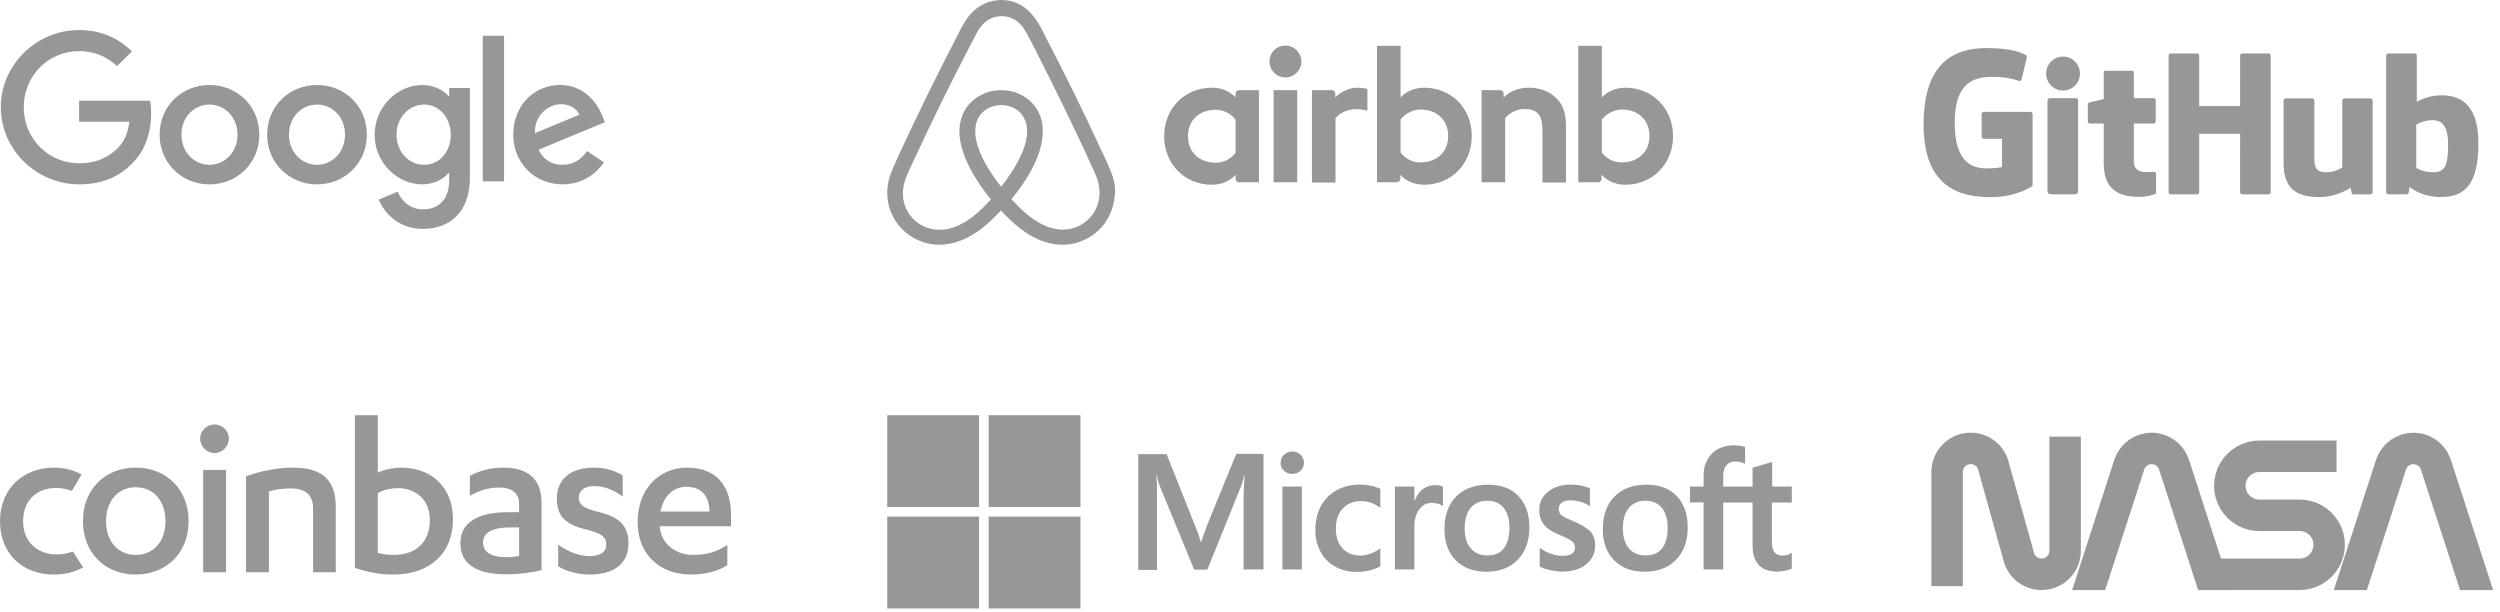
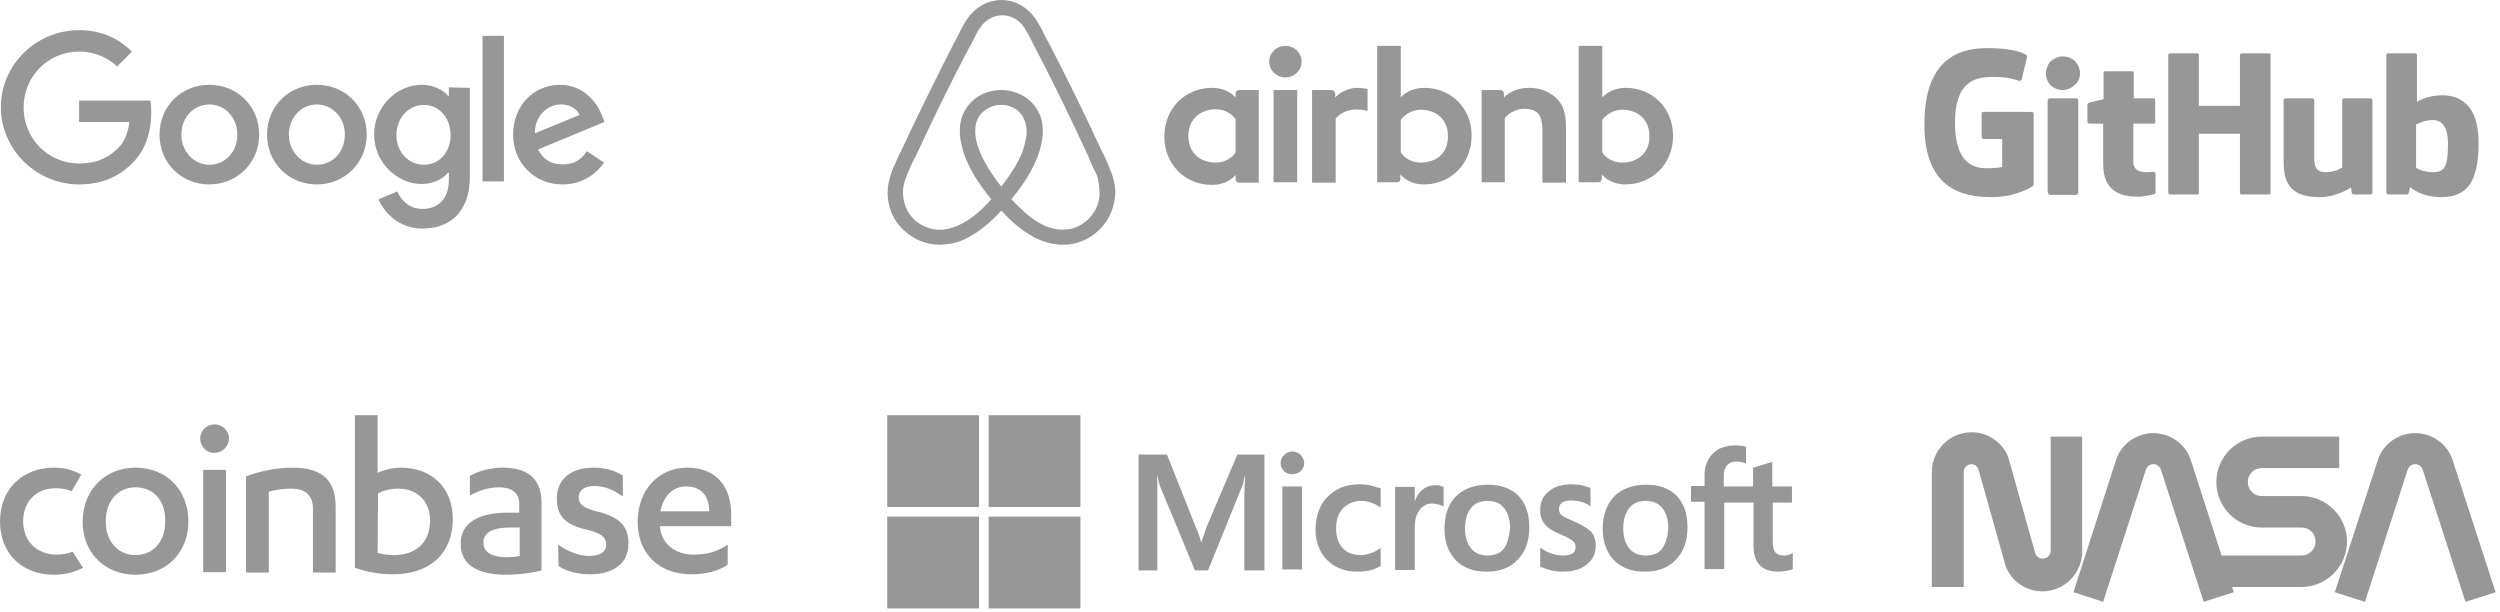
- <svg xmlns="http://www.w3.org/2000/svg" fill="none" height="140" width="572">
-   <clipPath id="a">
-     <path d="M203 0h179.789v56H203z" />
-   </clipPath>
-   <clipPath id="b">
-     <path d="M0 95h167.263v37.579H0z" />
-   </clipPath>
-   <clipPath id="c">
-     <path d="M0 6.633h139.423V53.79H0z" />
-   </clipPath>
-   <clipPath id="d">
-     <path d="M203 95h207.001v44.21H203z" />
-   </clipPath>
-   <clipPath id="e">
-     <path d="M441 99h130.5v36H441z" />
-   </clipPath>
-   <g clip-path="url(#a)">
-     <path d="M297.758 14.07c0 2.018-1.629 3.644-3.651 3.644s-3.651-1.626-3.651-3.644 1.573-3.644 3.651-3.644c2.078.057 3.651 1.682 3.651 3.644zm-15.053 7.343v.897s-1.741-2.242-5.448-2.242c-6.122 0-10.896 4.653-10.896 11.1 0 6.39 4.718 11.098 10.896 11.098 3.763 0 5.448-2.298 5.448-2.298v.953c0 .448.337.785.787.785h4.549V20.629h-4.549a.803.803 0 00-.787.784zm0 13.51c-.842 1.233-2.527 2.298-4.549 2.298-3.595 0-6.347-2.242-6.347-6.054s2.752-6.054 6.347-6.054c1.966 0 3.763 1.121 4.549 2.298zm8.706-14.294h5.392v21.077h-5.392zm80.543-.56c-3.707 0-5.448 2.241-5.448 2.241V10.482h-5.392v31.224h4.549c.45 0 .787-.393.787-.785v-.953s1.741 2.298 5.448 2.298c6.122 0 10.896-4.708 10.896-11.099s-4.774-11.099-10.84-11.099zm-.899 17.096c-2.078 0-3.707-1.065-4.549-2.298v-7.512c.842-1.12 2.64-2.298 4.549-2.298 3.595 0 6.347 2.242 6.347 6.054s-2.752 6.054-6.347 6.054zm-12.749-7.96v12.557h-5.392v-11.94c0-3.476-1.124-4.877-4.157-4.877-1.629 0-3.314.84-4.381 2.074v14.687h-5.392V20.629h4.269c.449 0 .786.392.786.784v.897c1.573-1.625 3.651-2.242 5.729-2.242 2.359 0 4.325.673 5.898 2.018 1.909 1.57 2.64 3.588 2.64 7.12zm-32.409-9.137c-3.707 0-5.448 2.242-5.448 2.242V10.482h-5.392v31.224h4.55a.802.802 0 00.786-.785v-.953s1.741 2.298 5.448 2.298c6.122 0 10.897-4.708 10.897-11.099.056-6.39-4.718-11.099-10.841-11.099zm-.898 17.097c-2.078 0-3.707-1.065-4.55-2.298v-7.512c.843-1.12 2.64-2.298 4.55-2.298 3.594 0 6.347 2.242 6.347 6.054s-2.753 6.054-6.347 6.054zm-14.604-17.097c1.629 0 2.472.28 2.472.28v4.99s-4.494-1.514-7.302 1.681v14.743h-5.392V20.629h4.55c.449 0 .786.392.786.784v.897c1.011-1.177 3.201-2.242 4.886-2.242zM254.397 39.8c-.281-.673-.561-1.402-.842-2.018-.45-1.01-.899-1.962-1.292-2.86l-.056-.055A585.172 585.172 0 00239.794 9.53l-.169-.337c-.449-.84-.898-1.738-1.348-2.634-.561-1.01-1.123-2.075-2.022-3.084C234.458 1.233 231.874 0 229.122 0c-2.808 0-5.336 1.233-7.189 3.363-.843 1.01-1.46 2.074-2.022 3.083a114.34 114.34 0 01-1.348 2.635l-.169.336c-4.324 8.409-8.537 16.93-12.412 25.338l-.057.112c-.393.897-.842 1.85-1.291 2.859-.281.616-.562 1.289-.843 2.018-.73 2.074-.955 4.036-.674 6.054a11.917 11.917 0 007.302 9.305c1.46.617 2.977.897 4.549.897.45 0 1.011-.056 1.461-.112 1.853-.224 3.763-.841 5.616-1.906 2.303-1.29 4.494-3.14 6.965-5.83 2.471 2.69 4.718 4.54 6.965 5.83 1.853 1.065 3.763 1.682 5.616 1.906.45.056 1.011.112 1.461.112 1.572 0 3.145-.28 4.549-.897 3.932-1.57 6.684-5.157 7.302-9.305.449-1.962.224-3.924-.506-5.998zm-25.331 2.915c-3.033-3.812-4.999-7.4-5.673-10.427-.281-1.289-.337-2.41-.168-3.42a5.432 5.432 0 01.898-2.353c1.068-1.514 2.865-2.467 4.943-2.467s3.932.897 4.943 2.466c.449.673.786 1.458.898 2.355.169 1.009.113 2.186-.168 3.42-.674 2.97-2.64 6.558-5.673 10.426zm22.411 2.634c-.394 2.915-2.359 5.438-5.112 6.559-1.348.56-2.808.729-4.268.56-1.404-.168-2.809-.616-4.269-1.457-2.022-1.121-4.044-2.859-6.403-5.437 3.707-4.541 5.954-8.69 6.796-12.389.393-1.738.45-3.307.281-4.765-.225-1.401-.73-2.69-1.516-3.811-1.742-2.523-4.662-3.98-7.92-3.98s-6.178 1.513-7.919 3.98c-.787 1.12-1.292 2.41-1.517 3.811a11.617 11.617 0 00.281 4.765c.842 3.7 3.145 7.904 6.796 12.445-2.303 2.578-4.381 4.316-6.403 5.437-1.46.84-2.864 1.29-4.269 1.457a8.999 8.999 0 01-4.268-.56c-2.752-1.121-4.718-3.644-5.111-6.559-.169-1.401-.057-2.802.505-4.372.169-.56.449-1.121.73-1.794.393-.897.843-1.85 1.292-2.803l.056-.112c3.876-8.352 8.032-16.872 12.357-25.169l.168-.336c.45-.841.899-1.738 1.348-2.579.45-.897.955-1.737 1.573-2.466 1.18-1.346 2.752-2.074 4.493-2.074 1.742 0 3.314.728 4.494 2.074.618.729 1.123 1.57 1.572 2.466.45.841.899 1.738 1.348 2.579l.169.336a741.281 741.281 0 0112.3 25.225v.056c.45.897.843 1.906 1.292 2.803.281.673.562 1.234.73 1.794.45 1.458.618 2.859.394 4.316z" fill="#979797" />
-   </g>
-   <g fill="#979797">
-     <path d="M464.564 25.597h-10.667a.497.497 0 00-.499.495v5.183c0 .273.223.496.499.496h4.161v6.438s-.935.317-3.518.317c-3.047 0-7.305-1.107-7.305-10.41 0-9.305 4.433-10.529 8.595-10.529 3.603 0 5.155.63 6.143.934.31.095.597-.212.597-.486l1.19-5.007a.46.46 0 00-.19-.387c-.401-.285-2.848-1.645-9.03-1.645-7.121 0-14.425 3.01-14.425 17.483s8.363 16.63 15.41 16.63c5.835 0 9.375-2.478 9.375-2.478.146-.08.162-.283.162-.376V26.092a.497.497 0 00-.498-.495M519.537 12.73a.495.495 0 00-.495-.498h-6.006a.498.498 0 00-.497.498l.001 11.534h-9.362V12.73a.496.496 0 00-.495-.498h-6.006a.498.498 0 00-.497.498v31.232a.5.5 0 00.497.5h6.006a.497.497 0 00.495-.5v-13.36h9.362l-.016 13.36a.5.5 0 00.497.5h6.021a.497.497 0 00.495-.5zM475.898 16.828a3.877 3.877 0 00-3.873-3.885 3.878 3.878 0 00-3.873 3.885 3.882 3.882 0 003.873 3.889 3.881 3.881 0 003.873-3.888zM475.468 37.373V22.957a.498.498 0 00-.497-.498h-5.987c-.275 0-.52.282-.52.556v20.654c0 .607.38.788.873.788h5.394c.592 0 .737-.29.737-.798v-6.286M542.364 22.506h-5.961a.498.498 0 00-.495.5v15.313s-1.515 1.101-3.664 1.101-2.719-.969-2.719-3.06V23.006c0-.276-.222-.5-.496-.5h-6.049a.498.498 0 00-.496.5V37.37c0 6.211 3.483 7.73 8.275 7.73 3.932 0 7.101-2.157 7.101-2.157s.151 1.137.219 1.272c.069.134.247.27.439.27l3.848-.017a.5.5 0 00.497-.498l-.002-20.965c0-.276-.223-.5-.497-.5M556.303 39.401c-2.068-.062-3.47-.994-3.47-.994v-9.89s1.384-.843 3.081-.994c2.146-.19 4.214.453 4.214 5.541 0 5.365-.933 6.424-3.825 6.337zm2.351-17.596c-3.386 0-5.688 1.5-5.688 1.5V12.73a.497.497 0 00-.496-.498h-6.023a.497.497 0 00-.496.498v31.232c0 .275.222.5.497.5h4.179c.188 0 .331-.097.436-.266.104-.168.254-1.44.254-1.44s2.463 2.32 7.125 2.32c5.474 0 8.613-2.76 8.613-12.386 0-9.627-5.014-10.885-8.401-10.885M492.731 22.457h-4.506l-.007-5.915c0-.224-.116-.336-.376-.336h-6.14c-.238 0-.367.104-.367.332v6.113s-3.076.738-3.284.797a.496.496 0 00-.36.476v3.841c0 .276.222.5.496.5h3.148v9.24c0 6.862 4.845 7.536 8.114 7.536 1.494 0 3.281-.476 3.576-.585.178-.065.282-.248.282-.447l.005-4.226c0-.275-.235-.498-.498-.498s-.934.106-1.626.106c-2.213 0-2.963-1.022-2.963-2.346v-8.78h4.506a.498.498 0 00.497-.5v-4.81a.497.497 0 00-.497-.498" />
-   </g>
-   <g clip-path="url(#b)">
-     <path d="M13.017 126.859a9.92 9.92 0 003.65-.682c.01.022 2.333 3.627 2.366 3.652-2.103 1.128-4.301 1.625-6.704 1.625-7.144 0-12.329-4.7-12.329-12.203 0-7.558 5.45-12.258 12.329-12.258 2.449 0 4.38.531 6.324 1.569-.215.356-2.217 3.749-2.224 3.763a9.674 9.674 0 00-3.625-.682c-4.233 0-7.513 2.695-7.513 7.608 0 4.649 3.174 7.608 7.726 7.608zm18.017-19.866c7.038 0 12.117 4.968 12.117 12.258 0 7.237-5.08 12.203-12.117 12.203-6.983 0-12.062-4.964-12.062-12.203 0-7.29 5.079-12.258 12.062-12.258zm0 4.492c-3.914 0-6.772 3.012-6.772 7.766 0 4.703 2.857 7.713 6.774 7.713 4.021 0 6.825-3.01 6.825-7.713 0-4.754-2.804-7.766-6.827-7.766zm15.451 19.442v-23.406h5.237v23.406zm-.688-30.592c0-1.796 1.536-3.22 3.28-3.22 1.747 0 3.28 1.424 3.28 3.221 0 1.85-1.533 3.329-3.28 3.329-1.744 0-3.28-1.479-3.28-3.329zm10.495 8.667c3.28-1.268 7.304-2.009 10.741-2.009 5.98 0 9.79 2.272 9.79 8.876v15.058h-5.186v-14.582c0-3.381-2.115-4.597-5.027-4.597-1.853 0-3.702.264-5.08.687v18.492h-5.238zM81.21 95h5.237v13.157c1.11-.582 3.28-1.164 5.342-1.164 6.775 0 11.852 4.332 11.852 11.835 0 7.555-5.024 12.626-13.701 12.626a26.056 26.056 0 01-8.73-1.531zm5.237 31.49c1.005.316 2.328.473 3.65.473 4.815 0 8.255-2.64 8.255-8.031 0-4.543-3.227-7.237-7.195-7.237-2.063 0-3.652.529-4.712 1.11v13.685zm32.326-11.256c0-2.536-1.905-3.696-4.498-3.696-2.698 0-4.814.791-6.771 1.901v-4.545c2.063-1.16 4.707-1.901 7.619-1.901 5.13 0 8.781 2.113 8.781 7.977v15.481c-2.222.58-5.394.952-8.04.952-6.085 0-10.53-1.85-10.53-7.133 0-4.755 4.072-7.079 10.845-7.079h2.593v-1.957zm0 5.442h-2.222c-3.652 0-6.034 1.058-6.034 3.435 0 2.43 2.225 3.381 5.399 3.381.794 0 1.905-.106 2.857-.265zm8.94 3.911c2.171 1.637 4.762 2.64 7.143 2.64 2.329 0 3.863-.792 3.863-2.64 0-1.904-1.375-2.59-4.39-3.382-4.869-1.109-6.933-3.063-6.933-7.132 0-4.755 3.599-7.08 8.36-7.08 2.645 0 4.761.582 6.718 1.796v4.808c-2.063-1.478-4.072-2.377-6.559-2.377-2.275 0-3.492 1.109-3.492 2.642 0 1.531 1.004 2.324 3.704 3.062 5.345 1.163 7.672 3.173 7.672 7.399 0 4.913-3.757 7.131-8.836 7.131-2.752 0-5.503-.737-7.248-1.901v-4.966zm23.256-4.174v.106c.317 4.173 3.914 6.444 7.564 6.444 3.228 0 5.557-.739 7.884-2.271v4.598c-2.116 1.478-5.238 2.164-8.252 2.164-7.302 0-12.276-4.648-12.276-12.044 0-7.449 4.866-12.415 11.323-12.415 6.824 0 10.052 4.384 10.052 10.775v2.645h-16.295zm11.373-3.382c-.104-3.647-1.902-5.652-5.289-5.652-3.017 0-5.238 2.114-5.926 5.653h11.217z" fill="#979797" />
-   </g>
-   <g clip-path="url(#c)" fill="#979797">
-     <path d="M59.332 30.817c0 6.545-5.12 11.369-11.405 11.369s-11.405-4.824-11.405-11.37c0-6.591 5.12-11.369 11.405-11.369s11.405 4.778 11.405 11.37zm-4.993 0c0-4.091-2.968-6.89-6.412-6.89-3.445 0-6.413 2.799-6.413 6.89 0 4.049 2.968 6.889 6.413 6.889 3.444 0 6.412-2.845 6.412-6.89zM83.936 30.817c0 6.545-5.12 11.369-11.405 11.369s-11.405-4.824-11.405-11.37c0-6.586 5.12-11.369 11.405-11.369s11.405 4.778 11.405 11.37zm-4.993 0c0-4.091-2.968-6.89-6.412-6.89-3.445 0-6.413 2.799-6.413 6.89 0 4.049 2.968 6.889 6.413 6.889 3.444 0 6.412-2.845 6.412-6.89zM107.515 20.134v20.411c0 8.396-4.952 11.826-10.806 11.826-5.51 0-8.826-3.686-10.077-6.7l4.347-1.81c.774 1.851 2.67 4.035 5.725 4.035 3.747 0 6.069-2.312 6.069-6.664v-1.635h-.174c-1.117 1.379-3.27 2.583-5.987 2.583-5.684 0-10.892-4.951-10.892-11.322 0-6.418 5.208-11.41 10.892-11.41 2.712 0 4.865 1.204 5.987 2.542h.174v-1.85h4.742zm-4.388 10.723c0-4.003-2.67-6.93-6.069-6.93-3.445 0-6.33 2.927-6.33 6.93 0 3.963 2.886 6.849 6.33 6.849 3.399 0 6.069-2.886 6.069-6.848zM115.332 8.17v33.318h-4.87V8.17zM134.308 34.558l3.875 2.584c-1.251 1.85-4.265 5.038-9.473 5.038-6.458 0-11.282-4.992-11.282-11.369 0-6.76 4.865-11.37 10.724-11.37 5.899 0 8.785 4.696 9.728 7.234l.518 1.291-15.198 6.295c1.164 2.28 2.973 3.444 5.51 3.444 2.543 0 4.306-1.25 5.598-3.147zm-11.928-4.09l10.159-4.219c-.558-1.42-2.24-2.41-4.218-2.41-2.538 0-6.069 2.24-5.941 6.629zM18.09 27.859v-4.824h16.253c.16.841.241 1.835.241 2.912 0 3.619-.99 8.094-4.177 11.282-3.102 3.23-7.064 4.951-12.313 4.951-9.729 0-17.91-7.924-17.91-17.653S8.366 6.874 18.095 6.874c5.382 0 9.216 2.111 12.097 4.864l-3.403 3.404c-2.066-1.938-4.865-3.445-8.699-3.445-7.104 0-12.66 5.726-12.66 12.83s5.556 12.83 12.66 12.83c4.608 0 7.233-1.85 8.914-3.532 1.363-1.363 2.26-3.311 2.614-5.971z" />
-   </g>
-   <g clip-path="url(#d)" fill="#979797">
-     <path d="M276.067 120.464l-1.234 3.496h-.102a24.862 24.862 0 00-1.2-3.427l-6.614-16.622h-6.478v26.492h4.284v-16.348c0-1.028 0-2.193-.034-3.633-.034-.719-.103-1.268-.137-1.679h.103c.205 1.028.445 1.782.617 2.262l7.951 19.329h3.016l7.882-19.5c.171-.446.343-1.337.514-2.091h.103a252.336 252.336 0 00-.206 4.764V130.3h4.558v-26.458h-6.237zm17.342-9.15h4.455V130.3h-4.455zm2.262-8.02c-.754 0-1.371.274-1.885.754s-.789 1.097-.789 1.851c0 .719.275 1.336.789 1.816s1.131.72 1.885.72 1.405-.274 1.885-.72c.514-.48.788-1.097.788-1.816 0-.72-.274-1.337-.788-1.851-.446-.48-1.097-.754-1.885-.754zm17.992 7.848a12.447 12.447 0 00-2.502-.274c-2.022 0-3.872.446-5.414 1.337-1.543.891-2.776 2.124-3.565 3.667-.822 1.576-1.234 3.393-1.234 5.483 0 1.817.412 3.427 1.2 4.901.788 1.439 1.885 2.605 3.359 3.393 1.405.788 3.05 1.199 4.9 1.199 2.125 0 3.942-.445 5.381-1.268l.034-.034v-4.113l-.171.138c-.651.479-1.405.891-2.159 1.131-.788.274-1.508.411-2.125.411-1.782 0-3.187-.514-4.181-1.645-1.028-1.097-1.542-2.605-1.542-4.49 0-1.953.514-3.496 1.576-4.627 1.063-1.131 2.468-1.713 4.181-1.713 1.44 0 2.913.48 4.25 1.439l.171.137v-4.352l-.034-.034c-.582-.24-1.234-.514-2.125-.686zm14.703-.137a4.704 4.704 0 00-3.016 1.062c-.754.617-1.268 1.508-1.714 2.571h-.034v-3.324h-4.455V130.3h4.455v-9.699c0-1.645.343-3.016 1.097-4.01.754-1.028 1.713-1.542 2.879-1.542.411 0 .822.103 1.336.171.48.138.823.275 1.063.446l.171.137v-4.455l-.103-.034c-.308-.206-.925-.309-1.679-.309zm12.132-.103c-3.119 0-5.621.926-7.368 2.742-1.783 1.816-2.639 4.318-2.639 7.471 0 2.948.891 5.347 2.604 7.094 1.714 1.714 4.044 2.605 6.958 2.605 3.05 0 5.483-.925 7.231-2.776 1.782-1.851 2.639-4.318 2.639-7.368 0-3.016-.823-5.415-2.502-7.163-1.611-1.748-3.976-2.605-6.923-2.605zm3.564 14.6c-.822 1.062-2.125 1.577-3.735 1.577-1.611 0-2.913-.515-3.839-1.646-.925-1.062-1.371-2.604-1.371-4.558 0-2.022.48-3.564 1.371-4.661.926-1.096 2.194-1.645 3.804-1.645 1.577 0 2.811.514 3.702 1.577.891 1.062 1.371 2.604 1.371 4.627-.069 2.056-.446 3.667-1.303 4.729zm15.8-6.306c-1.406-.583-2.297-1.028-2.708-1.405-.343-.343-.514-.823-.514-1.44 0-.514.206-1.028.72-1.37.514-.343 1.096-.514 1.953-.514.754 0 1.542.137 2.296.342.754.206 1.44.514 1.988.926l.172.137v-4.181l-.103-.035c-.514-.205-1.2-.411-2.022-.582a13.764 13.764 0 00-2.194-.206c-2.125 0-3.872.514-5.243 1.645-1.371 1.062-2.022 2.502-2.022 4.181 0 .891.137 1.679.445 2.331a5.2 5.2 0 001.371 1.782c.617.48 1.508 1.028 2.742 1.542 1.028.446 1.816.788 2.296 1.062.48.275.788.583 1.028.823.172.274.274.617.274 1.062 0 1.268-.959 1.885-2.913 1.885-.754 0-1.542-.137-2.467-.445a9.549 9.549 0 01-2.502-1.268l-.171-.137v4.352l.102.034c.651.309 1.44.515 2.399.754.96.172 1.817.309 2.571.309 2.296 0 4.181-.514 5.517-1.645 1.371-1.097 2.091-2.502 2.091-4.318 0-1.268-.343-2.399-1.097-3.256-.994-.823-2.227-1.68-4.009-2.365zm16.861-8.294c-3.118 0-5.62.926-7.368 2.742s-2.639 4.318-2.639 7.471c0 2.948.891 5.347 2.605 7.094 1.713 1.714 4.044 2.605 6.957 2.605 3.05 0 5.483-.925 7.231-2.776 1.782-1.851 2.639-4.318 2.639-7.368 0-3.016-.823-5.415-2.502-7.163-1.611-1.748-3.975-2.605-6.923-2.605zm3.53 14.6c-.822 1.062-2.125 1.577-3.735 1.577-1.645 0-2.913-.515-3.839-1.646-.925-1.062-1.371-2.604-1.371-4.558 0-2.022.48-3.564 1.371-4.661.926-1.096 2.194-1.645 3.804-1.645 1.543 0 2.811.514 3.702 1.577.891 1.062 1.371 2.604 1.371 4.627 0 2.056-.446 3.667-1.303 4.729zm29.714-10.521v-3.667h-4.49v-5.621l-.137.034-4.25 1.268-.102.035v4.284h-6.718v-2.4c0-1.096.275-1.953.754-2.501.48-.549 1.2-.823 2.091-.823.617 0 1.268.137 1.988.446l.171.102v-3.872l-.103-.034c-.617-.206-1.439-.343-2.502-.343a8.03 8.03 0 00-3.564.822 5.943 5.943 0 00-2.433 2.434c-.583 1.028-.891 2.193-.891 3.53v2.639h-3.119v3.632h3.119V130.3h4.489v-15.319h6.718v9.767c0 4.01 1.885 6.032 5.654 6.032.617 0 1.268-.103 1.885-.206.652-.137 1.131-.308 1.406-.445l.034-.035v-3.667l-.172.137a2.885 2.885 0 01-.925.412 3.13 3.13 0 01-.891.137c-.891 0-1.508-.206-1.953-.72-.412-.48-.617-1.268-.617-2.433v-8.979zM203 95h21.009v21.009H203zM226.202 95h21.009v21.009h-21.009zM203 118.202h21.009v21.008H203zM226.202 118.202h21.009v21.008h-21.009z" />
-   </g>
-   <g clip-path="url(#e)" stroke="#979797" stroke-width="7.2">
-     <path d="M445.5 134.1V108a5.395 5.395 0 0110.48-1.811l6.04 21.622A5.395 5.395 0 00472.5 126V99.9M477.45 136.35l9.77-30.161c.743-2.091 2.737-3.589 5.08-3.589s4.337 1.498 5.08 3.589l9.77 30.161" />
-     <path d="M534.6 104.4h-17.555a6.753 6.753 0 10.005 13.504h9a6.749 6.749 0 110 13.496l-18.45-.007" stroke-miterlimit="0" />
-     <path d="M537.323 136.35l9.787-30.161a5.402 5.402 0 0110.177 0l9.788 30.161" />
-   </g>
+ <svg xmlns="http://www.w3.org/2000/svg" viewBox="0 0 572 140">
+   <path d="M297.8 14.1c0 2-1.6 3.6-3.7 3.6s-3.7-1.6-3.7-3.6 1.6-3.6 3.7-3.6 3.7 1.6 3.7 3.6zm-15.1 7.3v.9s-1.7-2.2-5.4-2.2c-6.1 0-10.9 4.7-10.9 11.1s4.7 11.1 10.9 11.1c3.8 0 5.4-2.3 5.4-2.3v1c0 .4.3.8.8.8h4.5V20.6h-4.5c-.2 0-.4.1-.6.2-.1.2-.2.4-.2.6zm0 13.5c-.8 1.2-2.5 2.3-4.5 2.3-3.6 0-6.3-2.2-6.3-6.1s2.8-6.1 6.3-6.1c2 0 3.8 1.1 4.5 2.3zm8.7-14.3h5.4v21.1h-5.4zm80.6-.5c-3.7 0-5.4 2.2-5.4 2.2V10.5h-5.4v31.2h4.5c.5 0 .8-.4.8-.8v-1s1.7 2.3 5.4 2.3c6.1 0 10.9-4.7 10.9-11.1s-4.8-11-10.8-11zm-.9 17.1c-2.1 0-3.7-1.1-4.5-2.3v-7.5c.8-1.1 2.6-2.3 4.5-2.3 3.6 0 6.3 2.2 6.3 6.1s-2.8 6-6.3 6zm-12.8-8v12.6h-5.4v-12c0-3.5-1.1-4.9-4.2-4.9-1.6 0-3.3.8-4.4 2.1v14.7H339V20.6h4.3c.4 0 .8.4.8.8v.9c1.6-1.6 3.7-2.2 5.7-2.2 2.4 0 4.3.7 5.9 2 1.9 1.6 2.6 3.6 2.6 7.1zm-32.4-9.1c-3.7 0-5.4 2.2-5.4 2.2V10.5h-5.4v31.2h4.5c.2 0 .4-.1.6-.2.1-.1.2-.3.2-.6v-1s1.7 2.3 5.4 2.3c6.1 0 10.9-4.7 10.9-11.1.1-6.3-4.7-11-10.8-11zm-.9 17.1c-2.1 0-3.7-1.1-4.5-2.3v-7.5c.8-1.1 2.6-2.3 4.5-2.3 3.6 0 6.3 2.2 6.3 6.1s-2.7 6-6.3 6zm-14.6-17.1c1.6 0 2.5.3 2.5.3v5s-4.5-1.5-7.3 1.7v14.7h-5.4V20.6h4.5c.4 0 .8.4.8.8v.9c1-1.2 3.2-2.2 4.9-2.2zm-56 19.7c-.3-.7-.6-1.4-.8-2-.4-1-.9-2-1.3-2.9l-.1-.1c-3.9-8.5-8.1-17-12.4-25.3l-.2-.3c-.4-.8-.9-1.7-1.3-2.6-.6-1-1.1-2.1-2-3.1-1.8-2.2-4.4-3.5-7.1-3.5-2.8 0-5.3 1.2-7.2 3.4-.8 1-1.5 2.1-2 3.1-.4.9-.9 1.8-1.3 2.6l-.2.3c-4.3 8.4-8.5 16.9-12.4 25.3l-.1.1c-.4.9-.8 1.8-1.3 2.9-.3.6-.6 1.3-.8 2-.7 2.1-1 4-.7 6.1s1.1 4 2.4 5.6 3 2.9 4.9 3.7c1.5.6 3 .9 4.5.9.4 0 1-.1 1.5-.1 1.9-.2 3.8-.8 5.6-1.9 2.3-1.3 4.5-3.1 7-5.8 2.5 2.7 4.7 4.5 7 5.8 1.9 1.1 3.8 1.7 5.6 1.9.4.1 1 .1 1.5.1 1.6 0 3.1-.3 4.5-.9 3.9-1.6 6.7-5.2 7.3-9.3.4-2 .1-3.9-.6-6zm-25.3 2.9c-3-3.8-5-7.4-5.7-10.4-.3-1.3-.3-2.4-.2-3.4.1-.8.4-1.6.9-2.4C225.2 25 227 24 229 24c2.1 0 3.9.9 4.9 2.5.4.7.8 1.5.9 2.4.2 1 .1 2.2-.2 3.4-.5 3-2.5 6.5-5.5 10.4zm22.4 2.6c-.4 2.9-2.4 5.4-5.1 6.6-1.3.6-2.8.7-4.3.6-1.4-.2-2.8-.6-4.3-1.5-2-1.1-4-2.9-6.4-5.4 3.7-4.5 6-8.7 6.8-12.4.4-1.7.5-3.3.3-4.8-.2-1.4-.7-2.7-1.5-3.8-1.7-2.5-4.7-4-7.9-4-3.3 0-6.2 1.5-7.9 4-.8 1.1-1.3 2.4-1.5 3.8-.2 1.6-.1 3.2.3 4.8.8 3.7 3.1 7.9 6.8 12.4-2.3 2.6-4.4 4.3-6.4 5.4-1.5.8-2.9 1.3-4.3 1.5s-2.9 0-4.3-.6c-2.8-1.1-4.7-3.6-5.1-6.6-.2-1.4-.1-2.8.5-4.4.2-.6.4-1.1.7-1.8.4-.9.8-1.8 1.3-2.8l.1-.1c3.9-8.4 8-16.9 12.4-25.2l.2-.3c.4-.8.9-1.7 1.3-2.6s1-1.7 1.6-2.5c1.2-1.3 2.8-2.1 4.5-2.1s3.3.7 4.5 2.1c.6.7 1.1 1.6 1.6 2.5.4.8.9 1.7 1.3 2.6l.2.3c4.3 8.3 8.4 16.7 12.3 25.2v.1c.4.9.8 1.9 1.3 2.8.3.7.6 1.2.7 1.8.3 1.6.5 3 .3 4.4zm213.1-19.7H453.7c-.1 0-.1.1-.2.1 0 0-.1.1-.1.2v5.4c0 .3.2.5.5.5h4.2v6.4s-.9.3-3.5.3c-3 0-7.3-1.1-7.3-10.4s4.4-10.5 8.6-10.5c3.6 0 5.2.6 6.1.9.3.1.6-.2.6-.5l1.2-5v-.2c0-.1-.1-.1-.1-.2-.4-.3-2.8-1.6-9-1.6-7.1 0-14.4 3-14.4 17.5s8.4 16.6 15.4 16.6c5.8 0 9.4-2.5 9.4-2.5.1-.1.2-.3.2-.4V26.1c0-.1-.1-.3-.1-.4-.4-.1-.5-.1-.6-.1zm54.9-12.9v-.2c0-.1-.1-.1-.1-.2 0 0-.1-.1-.2-.1H513c-.1 0-.3.1-.4.1-.1.1-.1.2-.1.4v11.5h-9.4V12.7v-.2c0-.1-.1-.1-.1-.2 0 0-.1-.1-.2-.1h-6.2c-.1 0-.3.1-.4.1-.1.1-.1.2-.1.4V44c0 .1.1.3.1.4.1.1.2.1.4.1h6.2c.1 0 .1-.1.2-.1 0 0 .1-.1.1-.2V30.6h9.4V44c0 .1.1.3.1.4s.2.1.4.1h6.2c.1 0 .1-.1.2-.1 0 0 .1-.1.1-.2V44zm-43.6 4.1c0-.5-.1-1-.3-1.5s-.5-.9-.8-1.3c-.4-.4-.8-.6-1.3-.8s-1-.3-1.5-.3-1 .1-1.5.3-.9.5-1.3.8c-.4.4-.6.8-.8 1.3s-.3 1-.3 1.5c0 1 .4 2 1.1 2.7s1.7 1.1 2.7 1.1 2-.4 2.7-1.1c.9-.7 1.3-1.6 1.3-2.7zm-.4 20.6V23c0-.1-.1-.3-.1-.4-.1-.1-.2-.1-.4-.1h-6c-.3 0-.5.3-.5.6v20.7c0 .6.4.8.9.8h5.4c.6 0 .7-.3.7-.8zm66.9-14.9h-6c-.1 0-.3.1-.4.1-.1.1-.1.2-.1.4v15.3s-1.5 1.1-3.7 1.1c-2.1 0-2.7-1-2.7-3.1V23c0-.3-.2-.5-.5-.5h-6.2c-.1 0-.1.1-.2.1 0 0-.1.1-.1.2v14.6c0 6.2 3.5 7.7 8.3 7.7 3.9 0 7.1-2.2 7.1-2.2s.2 1.1.2 1.3c.1.1.2.3.4.3h3.8c.1 0 .3-.1.4-.1.1-.1.1-.2.1-.4V23c.1-.3-.2-.5-.4-.5zm13.9 16.9c-2.1-.1-3.5-1-3.5-1v-9.9s1.4-.8 3.1-1c2.1-.2 4.2.5 4.2 5.5 0 5.4-.9 6.5-3.8 6.4zm2.4-17.6c-3.4 0-5.7 1.5-5.7 1.5V12.7v-.2c0-.1-.1-.1-.1-.2 0 0-.1-.1-.2-.1h-6.4c-.1 0-.1.1-.2.1 0 0-.1.1-.1.2V44c0 .3.2.5.5.5h4.2c.2 0 .3-.1.4-.3s.3-1.4.3-1.4 2.5 2.3 7.1 2.3c5.5 0 8.6-2.8 8.6-12.4s-5.1-10.9-8.4-10.9zm-66 .7h-4.5v-5.9c0-.2-.1-.3-.4-.3h-6.1c-.2 0-.4.1-.4.3v6.1s-3.1.7-3.3.8c-.1 0-.2.1-.3.2s-.1.2-.1.3v3.8c0 .3.2.5.5.5h3.1v9.2c0 6.9 4.8 7.5 8.1 7.5 1.5 0 3.3-.5 3.6-.6.2-.1.3-.2.3-.4v-4.2c0-.3-.2-.5-.5-.5s-.9.1-1.6.1c-2.2 0-3-1-3-2.3v-8.8h4.7c.1 0 .1-.1.2-.1 0 0 .1-.1.1-.2v-5-.2c0-.1-.1-.1-.1-.2 0 0-.1-.1-.2-.1h-.1M13 126.9c1.2 0 2.5-.2 3.6-.7 0 0 2.3 3.6 2.4 3.7-2.1 1.1-4.3 1.6-6.7 1.6-7.1 0-12.3-4.7-12.3-12.2 0-7.6 5.4-12.3 12.3-12.3 2.4 0 4.4.5 6.3 1.6-.2.4-2.2 3.7-2.2 3.8-1.2-.5-2.4-.7-3.6-.7-4.2 0-7.5 2.7-7.5 7.6 0 4.6 3.2 7.6 7.7 7.6zM31 107c7 0 12.1 5 12.1 12.3 0 7.2-5.1 12.2-12.1 12.2s-12.1-5-12.1-12.2C19 112 24.1 107 31 107zm0 4.5c-3.9 0-6.8 3-6.8 7.8 0 4.7 2.9 7.7 6.8 7.7 4 0 6.8-3 6.8-7.7.1-4.8-2.7-7.8-6.8-7.8zm15.5 19.4v-23.4h5.2v23.4zm-.7-30.6c0-1.8 1.5-3.2 3.3-3.2 1.7 0 3.3 1.4 3.3 3.2s-1.5 3.3-3.3 3.3c-1.8.1-3.3-1.4-3.3-3.3zm10.5 8.7c3.3-1.3 7.3-2 10.7-2 6 0 9.8 2.3 9.8 8.9V131h-5.2v-14.6c0-3.4-2.1-4.6-5-4.6-1.9 0-3.7.3-5.1.7V131h-5.2zm24.9-14h5.2v13.2c1.1-.6 3.3-1.2 5.3-1.2 6.8 0 11.9 4.3 11.9 11.8 0 7.6-5 12.6-13.7 12.6-3 0-5.9-.5-8.7-1.5zm5.2 31.5c1 .3 2.3.5 3.7.5 4.8 0 8.3-2.6 8.3-8 0-4.5-3.2-7.2-7.2-7.2-2.1 0-3.7.5-4.7 1.1zm32.4-11.3c0-2.5-1.9-3.7-4.5-3.7-2.7 0-4.8.8-6.8 1.9v-4.5c2.1-1.2 4.7-1.9 7.6-1.9 5.1 0 8.8 2.1 8.8 8v15.5c-2.2.6-5.4 1-8 1-6.1 0-10.5-1.9-10.5-7.1 0-4.8 4.1-7.1 10.8-7.1h2.6zm0 5.5h-2.2c-3.7 0-6 1.1-6 3.4 0 2.4 2.2 3.4 5.4 3.4.8 0 1.9-.1 2.9-.3v-6.5zm8.9 3.9c2.2 1.6 4.8 2.6 7.1 2.6s3.9-.8 3.9-2.6c0-1.9-1.4-2.6-4.4-3.4-4.9-1.1-6.9-3.1-6.9-7.1 0-4.8 3.6-7.1 8.4-7.1 2.6 0 4.8.6 6.7 1.8v4.8c-2.1-1.5-4.1-2.4-6.6-2.4-2.3 0-3.5 1.1-3.5 2.6s1 2.3 3.7 3.1c5.3 1.2 7.7 3.2 7.7 7.4 0 4.9-3.8 7.1-8.8 7.1-2.8 0-5.5-.7-7.2-1.9zm23.3-4.2v.1c.3 4.2 3.9 6.4 7.6 6.4 3.2 0 5.6-.7 7.9-2.3v4.6c-2.1 1.5-5.2 2.2-8.3 2.2-7.3 0-12.3-4.6-12.3-12s4.9-12.4 11.3-12.4c6.8 0 10.1 4.4 10.1 10.8v2.6zm11.3-3.4c-.1-3.6-1.9-5.7-5.3-5.7-3 0-5.2 2.1-5.9 5.7zm-103-86.2c0 6.5-5.1 11.4-11.4 11.4s-11.4-4.8-11.4-11.4 5.1-11.4 11.4-11.4 11.4 4.8 11.4 11.4zm-5 0c0-4.1-3-6.9-6.4-6.9s-6.4 2.8-6.4 6.9c0 4 3 6.9 6.4 6.9 3.5 0 6.4-2.8 6.4-6.9zm29.6 0c0 6.5-5.1 11.4-11.4 11.4s-11.4-4.8-11.4-11.4 5.1-11.4 11.4-11.4 11.4 4.8 11.4 11.4zm-5 0c0-4.1-3-6.9-6.4-6.9s-6.4 2.8-6.4 6.9c0 4 3 6.9 6.4 6.9 3.5 0 6.4-2.8 6.4-6.9zm28.6-10.7v20.4c0 8.4-5 11.8-10.8 11.8-5.5 0-8.8-3.7-10.1-6.7l4.3-1.8c.8 1.9 2.7 4 5.7 4 3.7 0 6.1-2.3 6.1-6.7v-1.6h-.2c-1.1 1.4-3.3 2.6-6 2.6-5.7 0-10.9-5-10.9-11.3 0-6.4 5.2-11.4 10.9-11.4 2.7 0 4.9 1.2 6 2.5h.2V20zm-4.4 10.8c0-4-2.7-6.9-6.1-6.9s-6.3 2.9-6.3 6.9 2.9 6.8 6.3 6.8c3.5 0 6.1-2.9 6.1-6.8zm12.2-22.7v33.3h-4.9V8.2zm19 26.4l3.9 2.6c-1.3 1.9-4.3 5-9.5 5-6.5 0-11.3-5-11.3-11.4 0-6.8 4.9-11.4 10.7-11.4 5.9 0 8.8 4.7 9.7 7.2l.5 1.3-15.2 6.3c1.2 2.3 3 3.4 5.5 3.4 2.7.1 4.4-1.1 5.7-3zm-11.9-4.1l10.2-4.2c-.6-1.4-2.2-2.4-4.2-2.4-2.6-.1-6.1 2.2-6 6.6zM18.1 27.9V23h16.3c.2.8.2 1.8.2 2.9 0 3.6-1 8.1-4.2 11.3-3.1 3.2-7.1 5-12.3 5C8.4 42.2.2 34.3.2 24.5S8.4 6.9 18.1 6.9c5.4 0 9.2 2.1 12.1 4.9l-3.4 3.4c-2.1-1.9-4.9-3.4-8.7-3.4-7.1 0-12.7 5.7-12.7 12.8S11 37.4 18.1 37.4c4.6 0 7.2-1.8 8.9-3.5 1.4-1.4 2.3-3.3 2.6-6zm258 92.6l-1.2 3.5h-.1c-.3-1.2-.7-2.3-1.2-3.4L267 104h-6.5v26.5h4.3v-16.3-3.6c0-.7-.1-1.3-.1-1.7h.1c.2 1 .4 1.8.6 2.3l8 19.3h3l7.9-19.5c.2-.4.3-1.3.5-2.1h.1c-.1 1.6-.2 3.2-.2 4.8v16.8h4.6V104h-6.2zm17.3-9.2h4.5v19h-4.5zm2.3-8c-.8 0-1.4.3-1.9.8s-.8 1.1-.8 1.9c0 .7.3 1.3.8 1.8s1.1.7 1.9.7 1.4-.3 1.9-.7c.5-.5.8-1.1.8-1.8s-.3-1.3-.8-1.9c-.5-.5-1.1-.8-1.9-.8zm18 7.8c-.8-.2-1.7-.3-2.5-.3-2 0-3.9.4-5.4 1.3s-2.8 2.1-3.6 3.7-1.2 3.4-1.2 5.5c0 1.8.4 3.4 1.2 4.9.8 1.4 1.9 2.6 3.4 3.4 1.4.8 3.1 1.2 4.9 1.2 2.1 0 3.9-.4 5.4-1.3v-4.1l-.2.1c-.7.5-1.4.9-2.2 1.1-.8.3-1.5.4-2.1.4-1.8 0-3.2-.5-4.2-1.6s-1.5-2.6-1.5-4.5c0-2 .5-3.5 1.6-4.6s2.5-1.7 4.2-1.7c1.4 0 2.9.5 4.2 1.4l.2.1v-4.4c-.7-.1-1.3-.4-2.2-.6zm14.7-.1c-1.1 0-2.2.4-3 1.1-.8.6-1.3 1.5-1.7 2.6v-3.3h-4.5v19h4.5v-9.7c0-1.6.3-3 1.1-4s1.7-1.5 2.9-1.5c.4 0 .8.1 1.3.2s.8.3 1.1.4l.2.1v-4.5h-.1c-.5-.3-1.1-.4-1.8-.4zm12.1-.1c-3.1 0-5.6.9-7.4 2.7s-2.6 4.3-2.6 7.5c0 2.9.9 5.3 2.6 7.1 1.7 1.7 4 2.6 7 2.6s5.5-.9 7.2-2.8c1.8-1.9 2.6-4.3 2.6-7.4 0-3-.8-5.4-2.5-7.2-1.6-1.6-4-2.5-6.9-2.5zm3.6 14.6c-.8 1.1-2.1 1.6-3.7 1.6s-2.9-.5-3.8-1.6-1.4-2.6-1.4-4.6.5-3.6 1.4-4.7 2.2-1.6 3.8-1.6 2.8.5 3.7 1.6 1.4 2.6 1.4 4.6c-.2 2-.6 3.6-1.4 4.7zm15.8-6.3c-1.4-.6-2.3-1-2.7-1.4-.3-.3-.5-.8-.5-1.4 0-.5.2-1 .7-1.4.5-.3 1.1-.5 2-.5.8 0 1.5.1 2.3.3s1.4.5 2 .9l.2.1v-4.2h-.1c-.5-.2-1.2-.4-2-.6-.7-.1-1.5-.2-2.2-.2-2.1 0-3.9.5-5.2 1.6-1.4 1.1-2 2.5-2 4.2 0 .9.1 1.7.4 2.3.3.7.8 1.3 1.4 1.8s1.5 1 2.7 1.5c1 .4 1.8.8 2.3 1.1s.8.6 1 .8c.2.3.3.6.3 1.1 0 1.3-1 1.9-2.9 1.9-.8 0-1.5-.1-2.5-.4-.9-.3-1.7-.7-2.5-1.3l-.2-.1v4.4h.1c.7.3 1.4.5 2.4.8 1 .2 1.8.3 2.6.3 2.3 0 4.2-.5 5.5-1.6 1.4-1.1 2.1-2.5 2.1-4.3 0-1.3-.3-2.4-1.1-3.3-1.1-.9-2.4-1.7-4.1-2.4zm16.8-8.3c-3.1 0-5.6.9-7.4 2.7-1.7 1.8-2.6 4.3-2.6 7.5 0 2.9.9 5.3 2.6 7.1 1.7 1.7 4 2.6 7 2.6s5.5-.9 7.2-2.8c1.8-1.9 2.6-4.3 2.6-7.4 0-3-.8-5.4-2.5-7.2-1.6-1.6-3.9-2.5-6.9-2.5zm3.6 14.6c-.8 1.1-2.1 1.6-3.7 1.6s-2.9-.5-3.8-1.6-1.4-2.6-1.4-4.6.5-3.6 1.4-4.7 2.2-1.6 3.8-1.6c1.5 0 2.8.5 3.7 1.6s1.4 2.6 1.4 4.6c-.1 2-.6 3.6-1.4 4.7zM410 115v-3.7h-4.5v-5.6h-.1l-4.2 1.3h-.1v4.3h-6.7v-2.4c0-1.1.3-2 .8-2.5s1.2-.8 2.1-.8c.6 0 1.3.1 2 .4l.2.1v-3.9h-.1c-.6-.2-1.4-.3-2.5-.3-1.2 0-2.5.3-3.6.8-1 .6-1.9 1.4-2.4 2.4-.6 1-.9 2.2-.9 3.5v2.6h-3.1v3.6h3.1v15.4h4.5V115h6.7v9.8c0 4 1.9 6 5.7 6 .6 0 1.3-.1 1.9-.2.7-.1 1.1-.3 1.4-.4v-3.7l-.2.1c-.3.2-.6.3-.9.4s-.6.1-.9.1c-.9 0-1.5-.2-2-.7-.4-.5-.6-1.3-.6-2.4v-9zM203 95h21v21h-21zm23.2 0h21v21h-21zM203 118.2h21v21h-21zm23.2 0h21v21h-21zm224.9-12c-1 0-1.8.8-1.8 1.8v26.3H442V108c0-5 4.1-9.1 9.1-9.1 3.9 0 7.3 2.5 8.5 6v.1l6.1 21.7c.3.7.9 1.1 1.7 1.1 1 0 1.8-.8 1.8-1.8V99.9h7.2v26.3c0 5-4.1 9.1-9.1 9.1-3.9 0-7.3-2.5-8.5-6v-.1l-6.1-21.7c-.3-.8-.9-1.3-1.6-1.3zm30.1 31.5l9.8-30.3c.3-.7.9-1.2 1.7-1.2s1.4.5 1.7 1.2l9.8 30.3 6.9-2.2-.4-1.2h15.9c5.7 0 10.4-4.7 10.4-10.4s-4.7-10.4-10.4-10.4h-9.1c-1.8 0-3.2-1.4-3.2-3.2s1.4-3.2 3.2-3.2h17.7v-7.2h-17.7c-5.8 0-10.4 4.7-10.4 10.4 0 5.8 4.7 10.4 10.4 10.4h9.1c1.8 0 3.2 1.4 3.2 3.2 0 1.7-1.4 3.2-3.2 3.2h-18.3l-7.1-22c-1.2-3.5-4.6-6-8.5-6s-7.3 2.5-8.5 6l-9.8 30.4zm59.9 0l9.8-30.3c.3-.7.9-1.2 1.7-1.2s1.4.5 1.7 1.2l9.8 30.3 6.9-2.2-9.9-30.4c-1.2-3.5-4.6-6-8.5-6s-7.3 2.5-8.5 6l-9.9 30.4z" fill="#979797" />
</svg>
